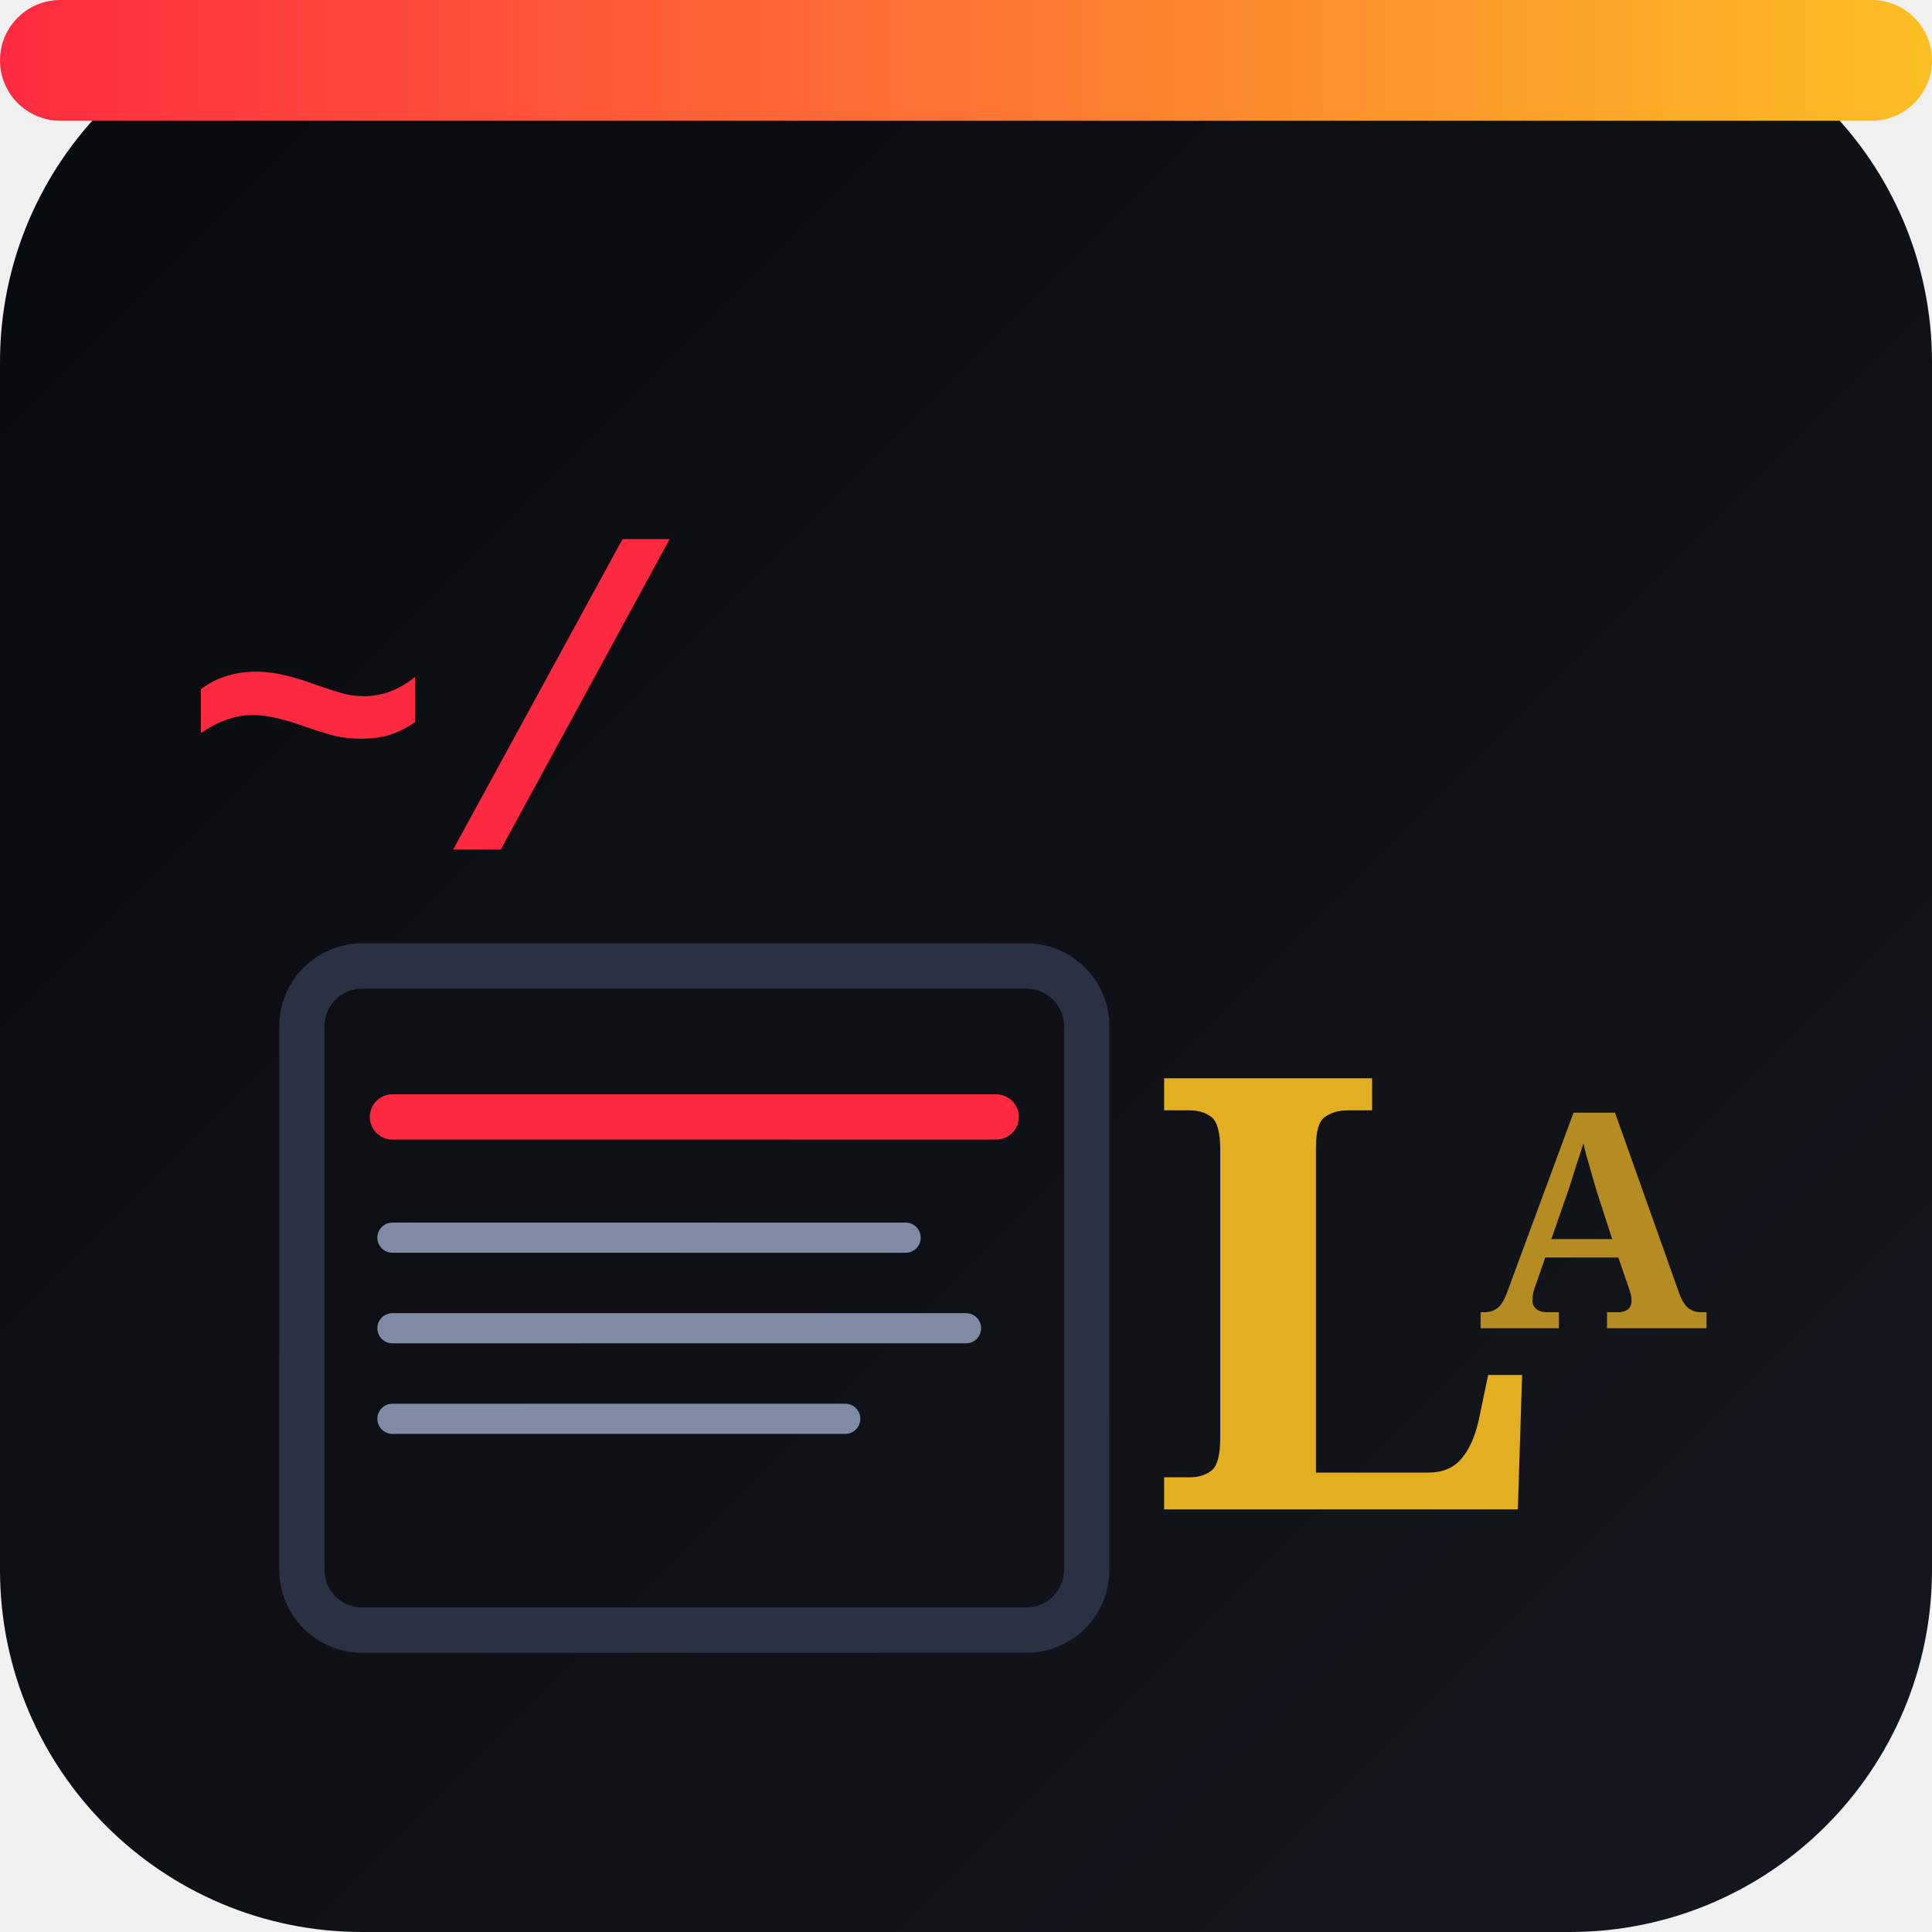
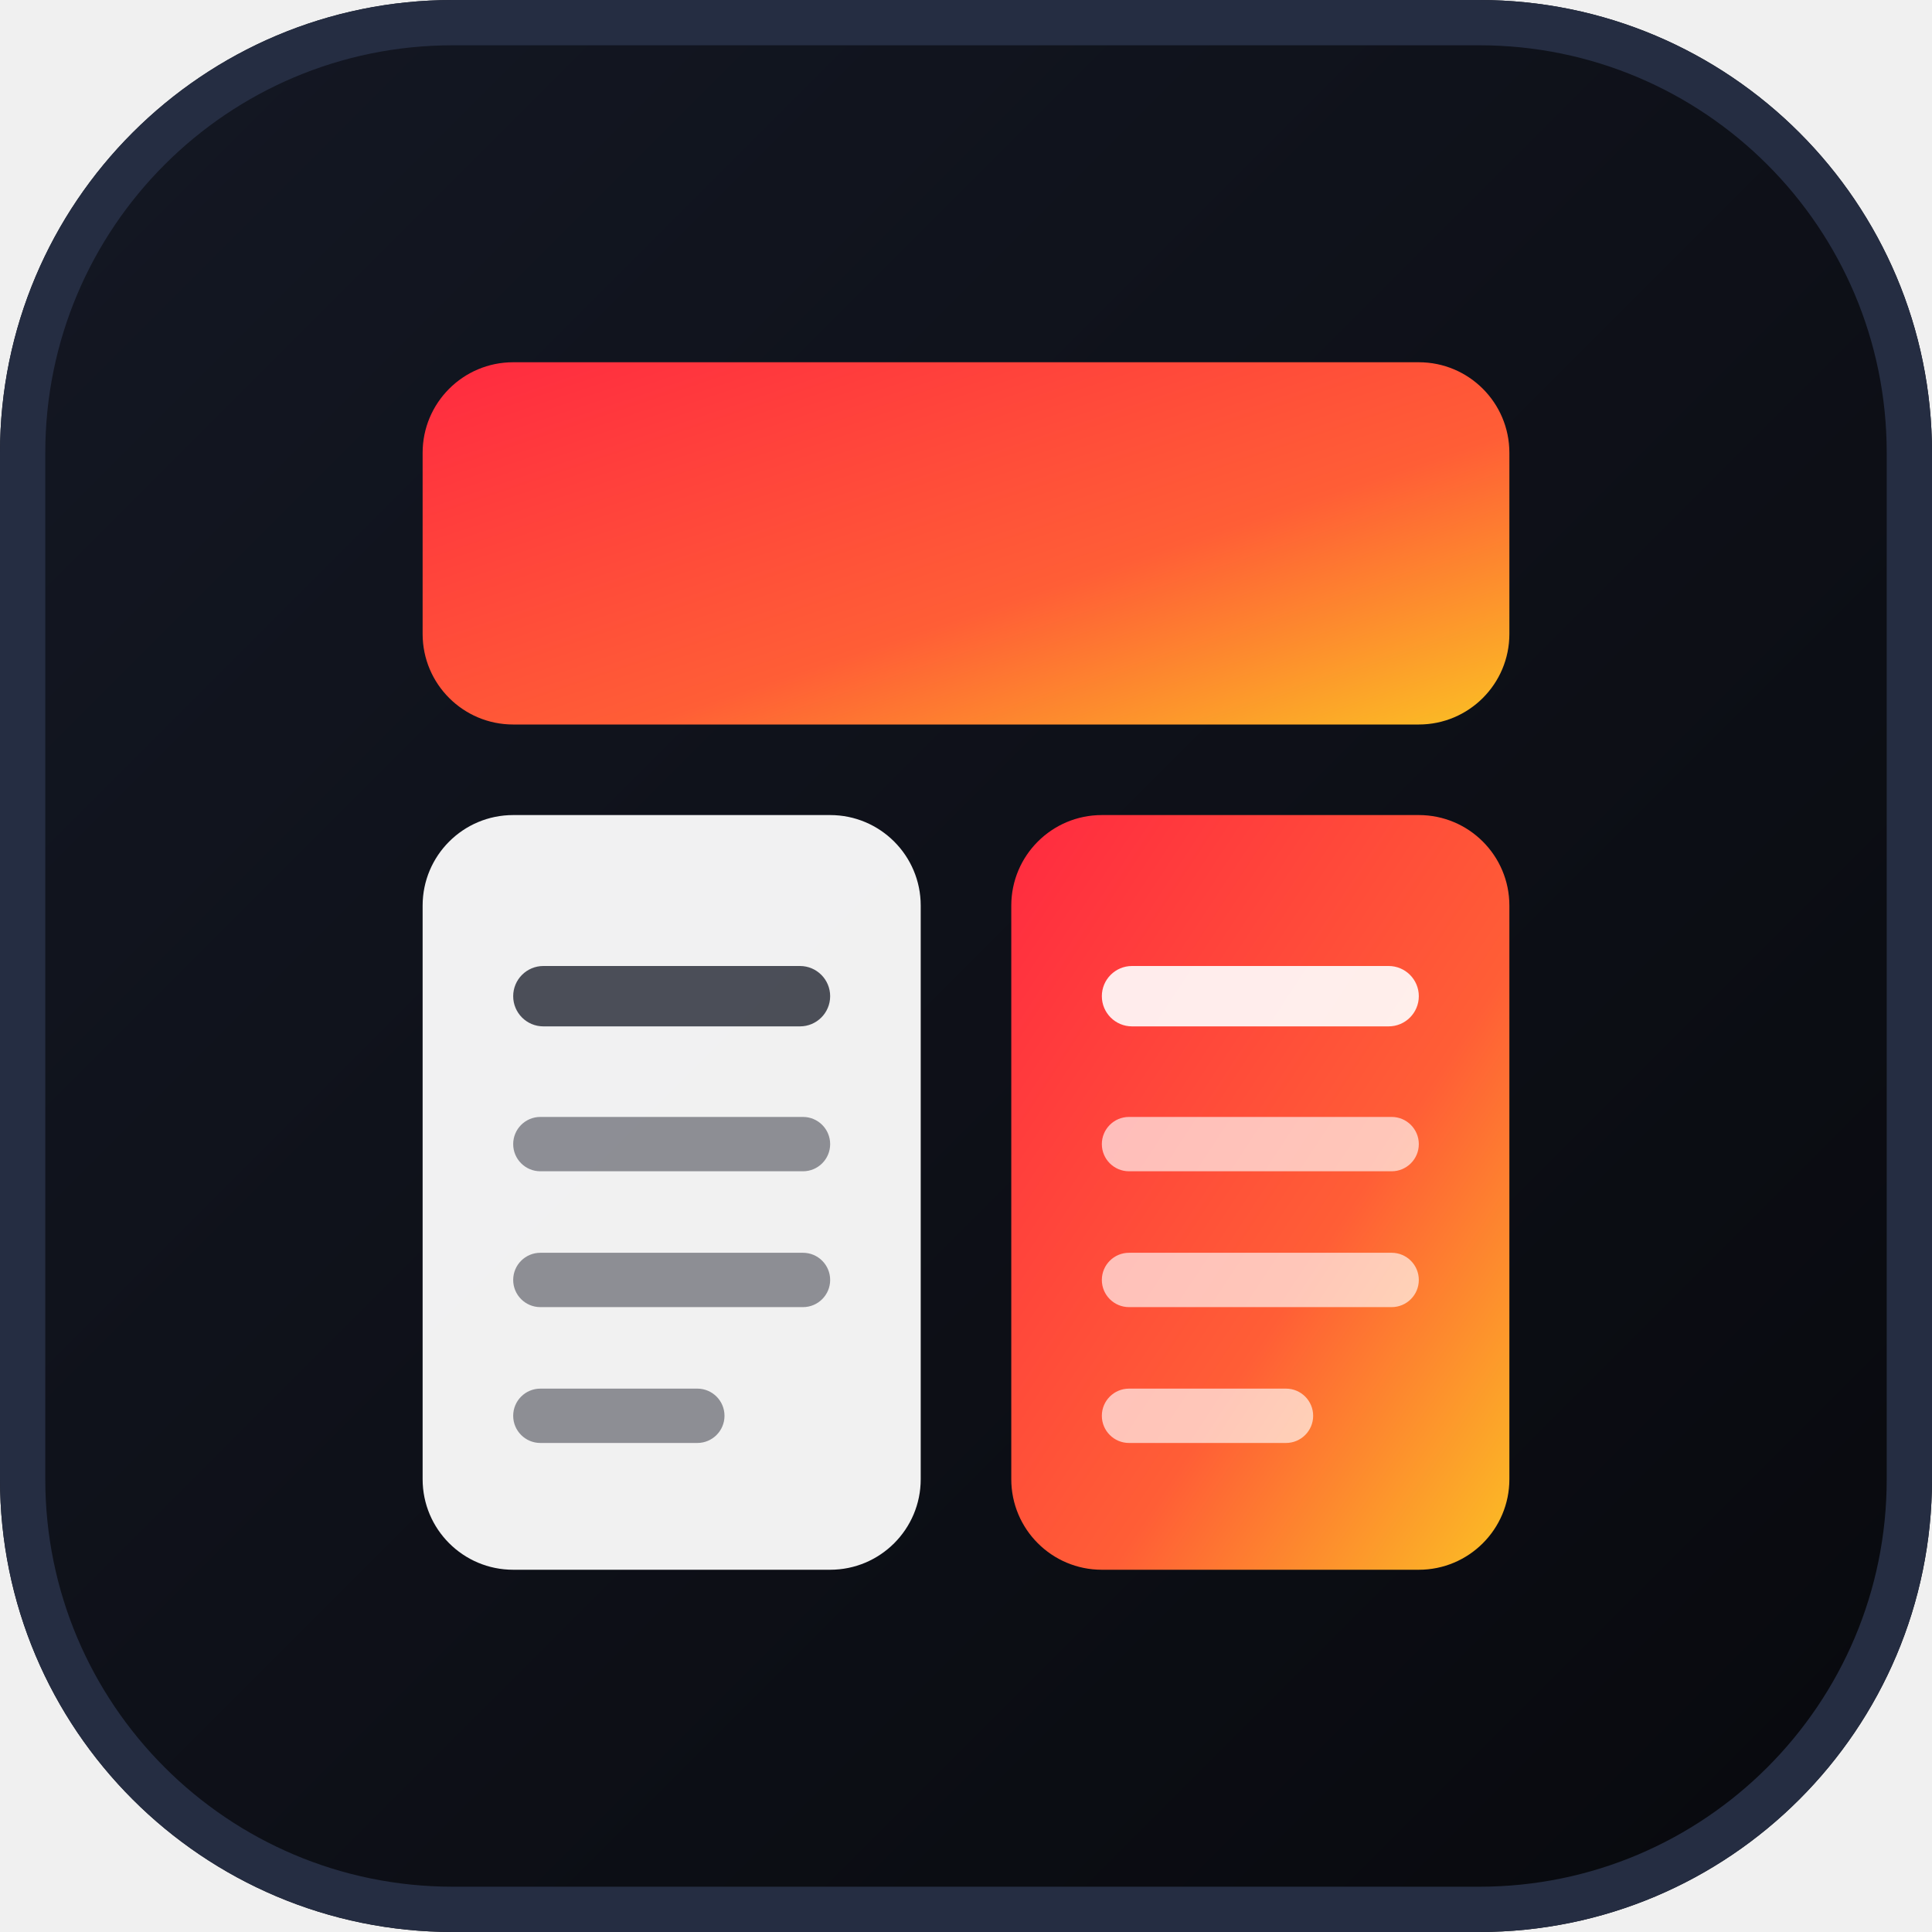
- <svg xmlns="http://www.w3.org/2000/svg" viewBox="0 0 64 64" width="64" height="64">
+ <svg xmlns="http://www.w3.org/2000/svg" viewBox="0 0 64 64">
  <defs>
    <linearGradient id="bg" x1="0%" y1="0%" x2="100%" y2="100%">
-       <stop offset="0%" stop-color="#090a0d" />
-       <stop offset="100%" stop-color="#141720" />
+       <stop offset="0%" stop-color="#141824" />
+       <stop offset="100%" stop-color="#08090d" />
    </linearGradient>
-     <linearGradient id="accent" x1="0%" y1="0%" x2="100%" y2="0%">
+     <linearGradient id="glow" x1="0%" y1="0%" x2="100%" y2="100%">
      <stop offset="0%" stop-color="#ff2a40" />
+       <stop offset="60%" stop-color="#ff5e36" />
      <stop offset="100%" stop-color="#fbbf24" />
    </linearGradient>
  </defs>
-   <rect width="64" height="64" rx="12" fill="url(#bg)" />
-   <rect x="0" y="0" width="64" height="4" rx="2" fill="url(#accent)" />
-   <text x="6" y="28" font-family="'Courier New', monospace" font-weight="900" font-size="14" fill="#ff2a40">~/</text>
-   <rect x="10" y="32" width="26" height="22" rx="2" fill="none" stroke="#2a3142" stroke-width="1.5" />
-   <line x1="13" y1="37" x2="33" y2="37" stroke="#ff2a40" stroke-width="1.5" stroke-linecap="round" />
-   <line x1="13" y1="41" x2="30" y2="41" stroke="#7f8ba4" stroke-width="1" stroke-linecap="round" />
-   <line x1="13" y1="44" x2="32" y2="44" stroke="#7f8ba4" stroke-width="1" stroke-linecap="round" />
-   <line x1="13" y1="47" x2="28" y2="47" stroke="#7f8ba4" stroke-width="1" stroke-linecap="round" />
-   <text x="38" y="50" font-family="serif" font-size="20" font-weight="bold" fill="#fbbf24" opacity="0.9">L</text>
-   <text x="49" y="44" font-family="serif" font-size="10" font-weight="bold" fill="#fbbf24" opacity="0.7">A</text>
+   <rect width="64" height="64" rx="15" fill="url(#bg)" />
+   <rect x="0.75" y="0.75" width="62.5" height="62.5" rx="14.25" fill="none" stroke="#252d42" stroke-width="1.5" />
+   <rect x="14" y="12" width="36" height="12" rx="3" fill="url(#glow)" />
+   <rect x="14" y="27" width="16.5" height="25" rx="3" fill="#ffffff" fill-opacity="0.94" />
+   <rect x="17" y="32" width="10.5" height="2" rx="1" fill="#141824" fill-opacity="0.75" />
+   <rect x="17" y="37" width="10.5" height="1.8" rx="0.9" fill="#141824" fill-opacity="0.45" />
+   <rect x="17" y="41.5" width="10.5" height="1.8" rx="0.9" fill="#141824" fill-opacity="0.45" />
+   <rect x="17" y="46" width="7" height="1.8" rx="0.9" fill="#141824" fill-opacity="0.45" />
+   <rect x="33.5" y="27" width="16.5" height="25" rx="3" fill="url(#glow)" />
+   <rect x="36.5" y="32" width="10.5" height="2" rx="1" fill="#ffffff" fill-opacity="0.9" />
+   <rect x="36.5" y="37" width="10.5" height="1.8" rx="0.9" fill="#ffffff" fill-opacity="0.65" />
+   <rect x="36.5" y="41.5" width="10.5" height="1.8" rx="0.9" fill="#ffffff" fill-opacity="0.65" />
+   <rect x="36.5" y="46" width="7" height="1.8" rx="0.9" fill="#ffffff" fill-opacity="0.65" />
</svg>
